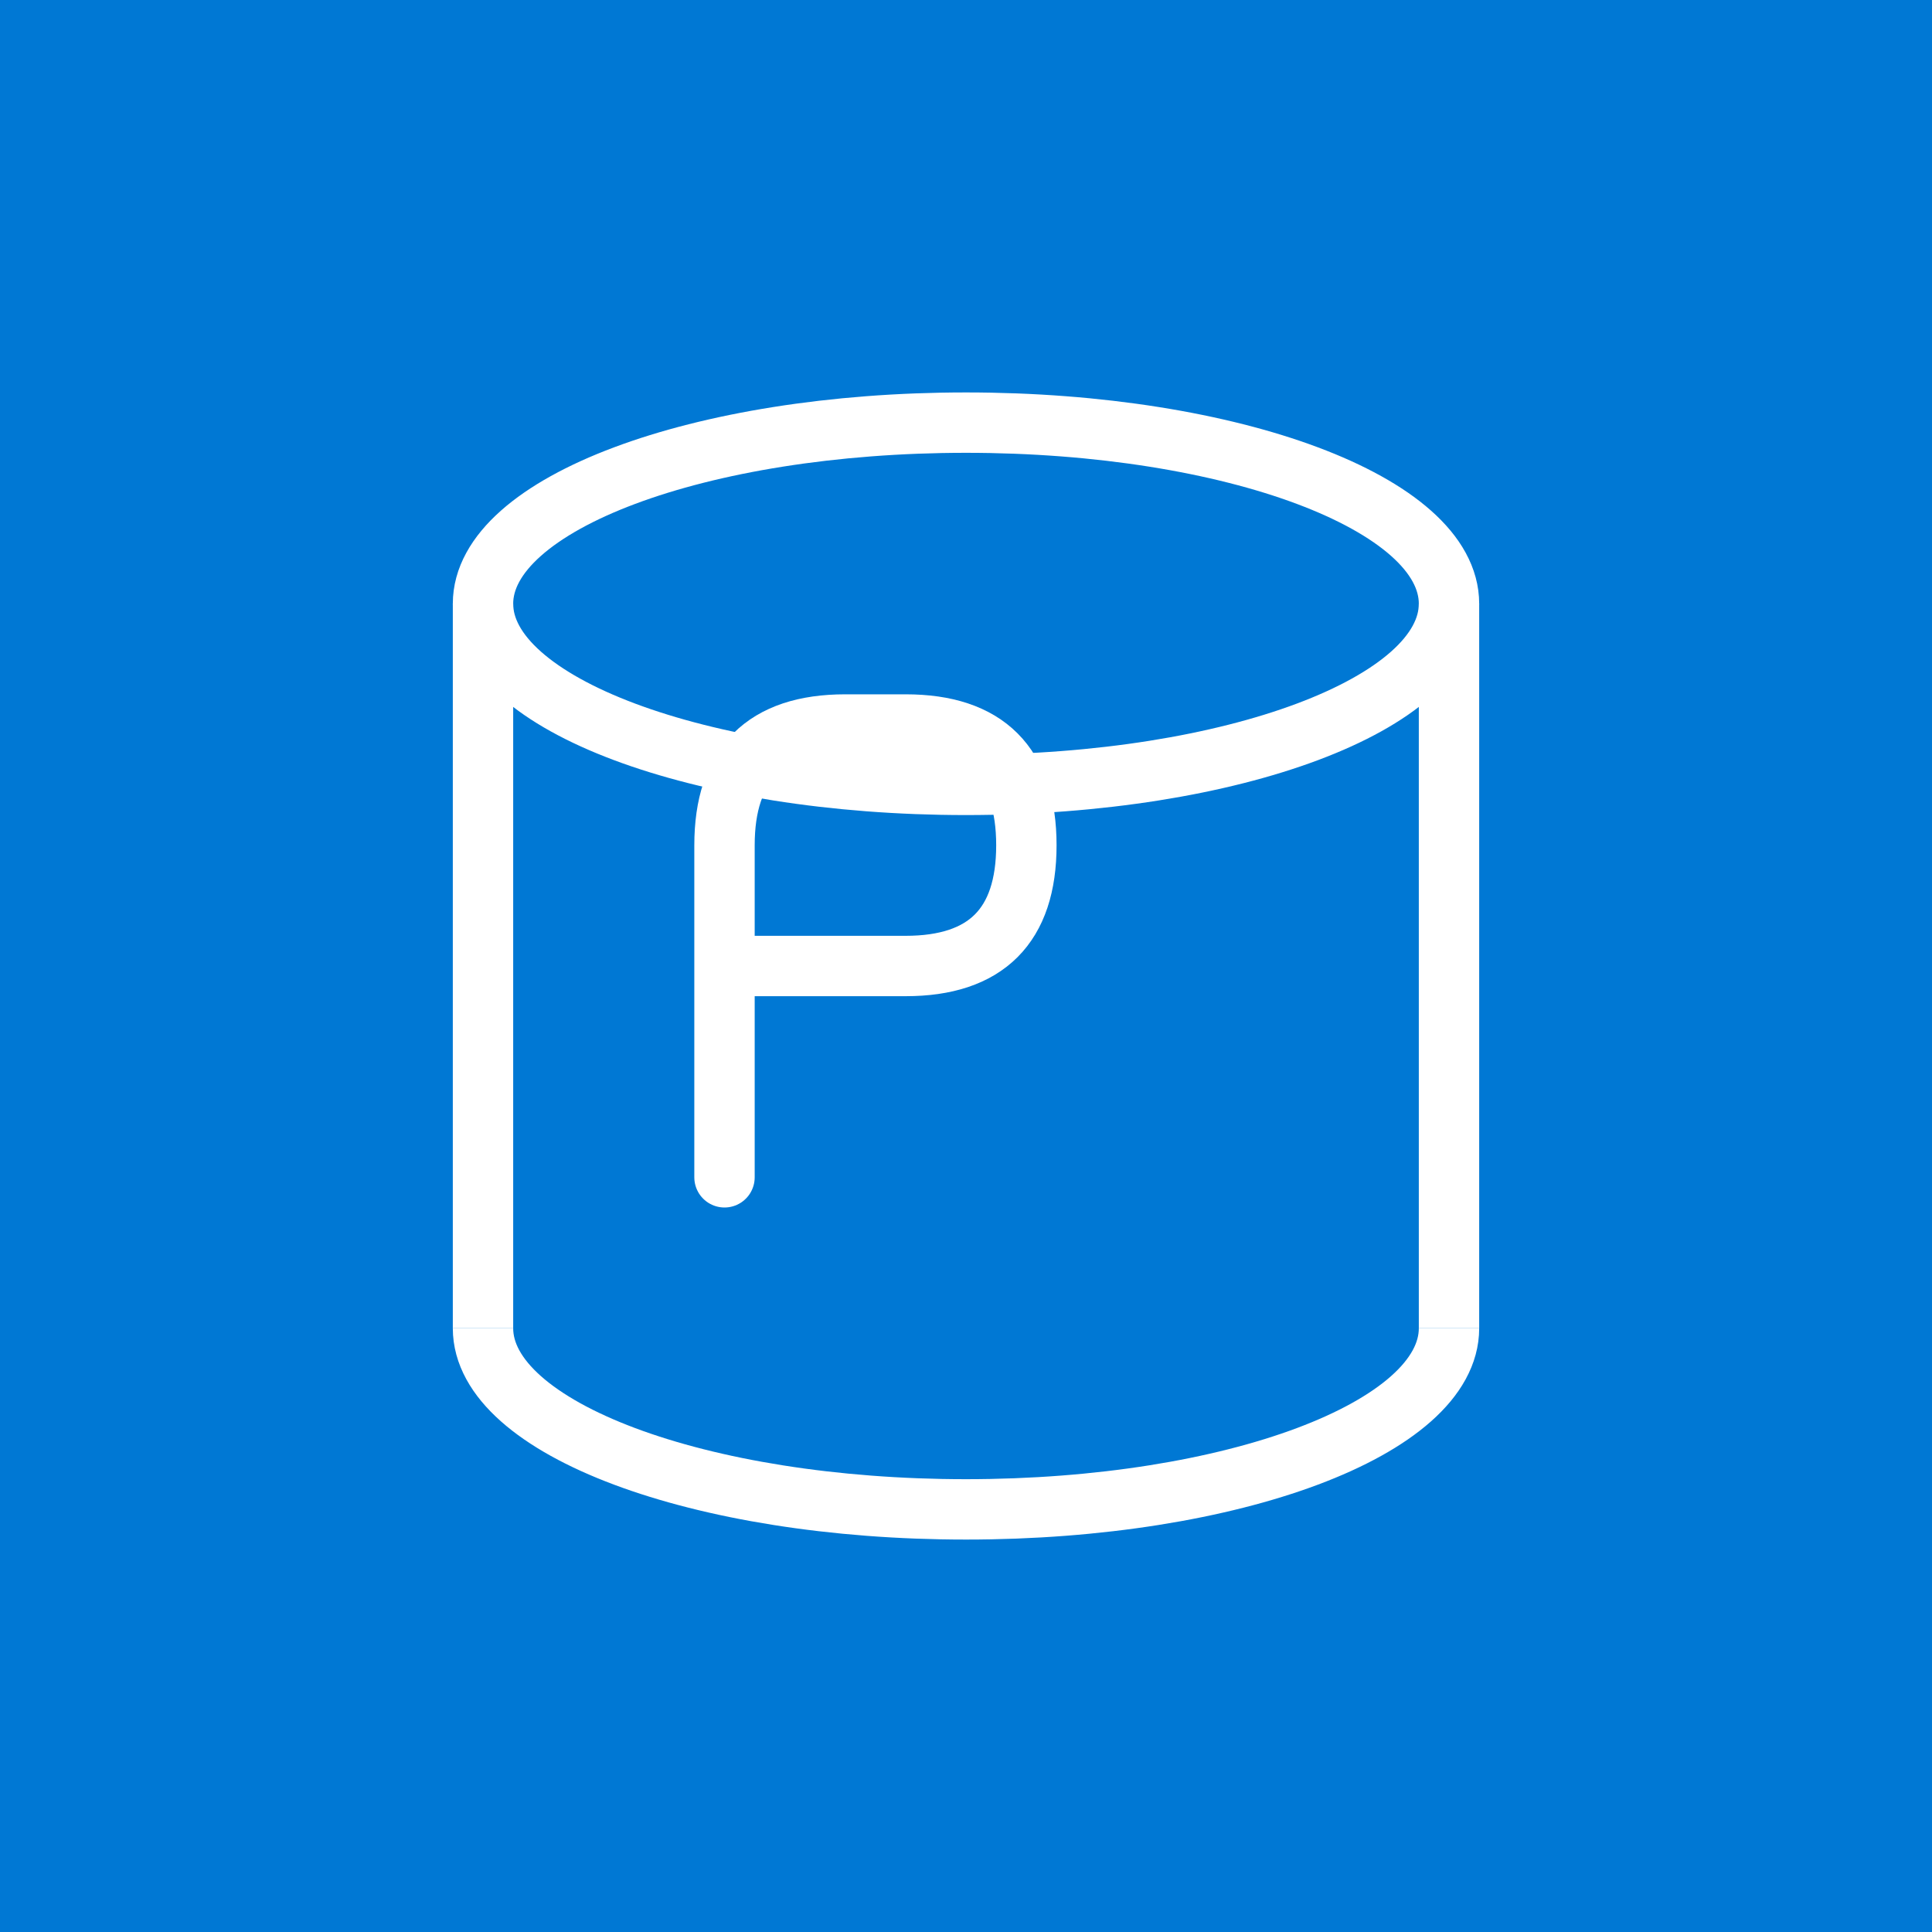
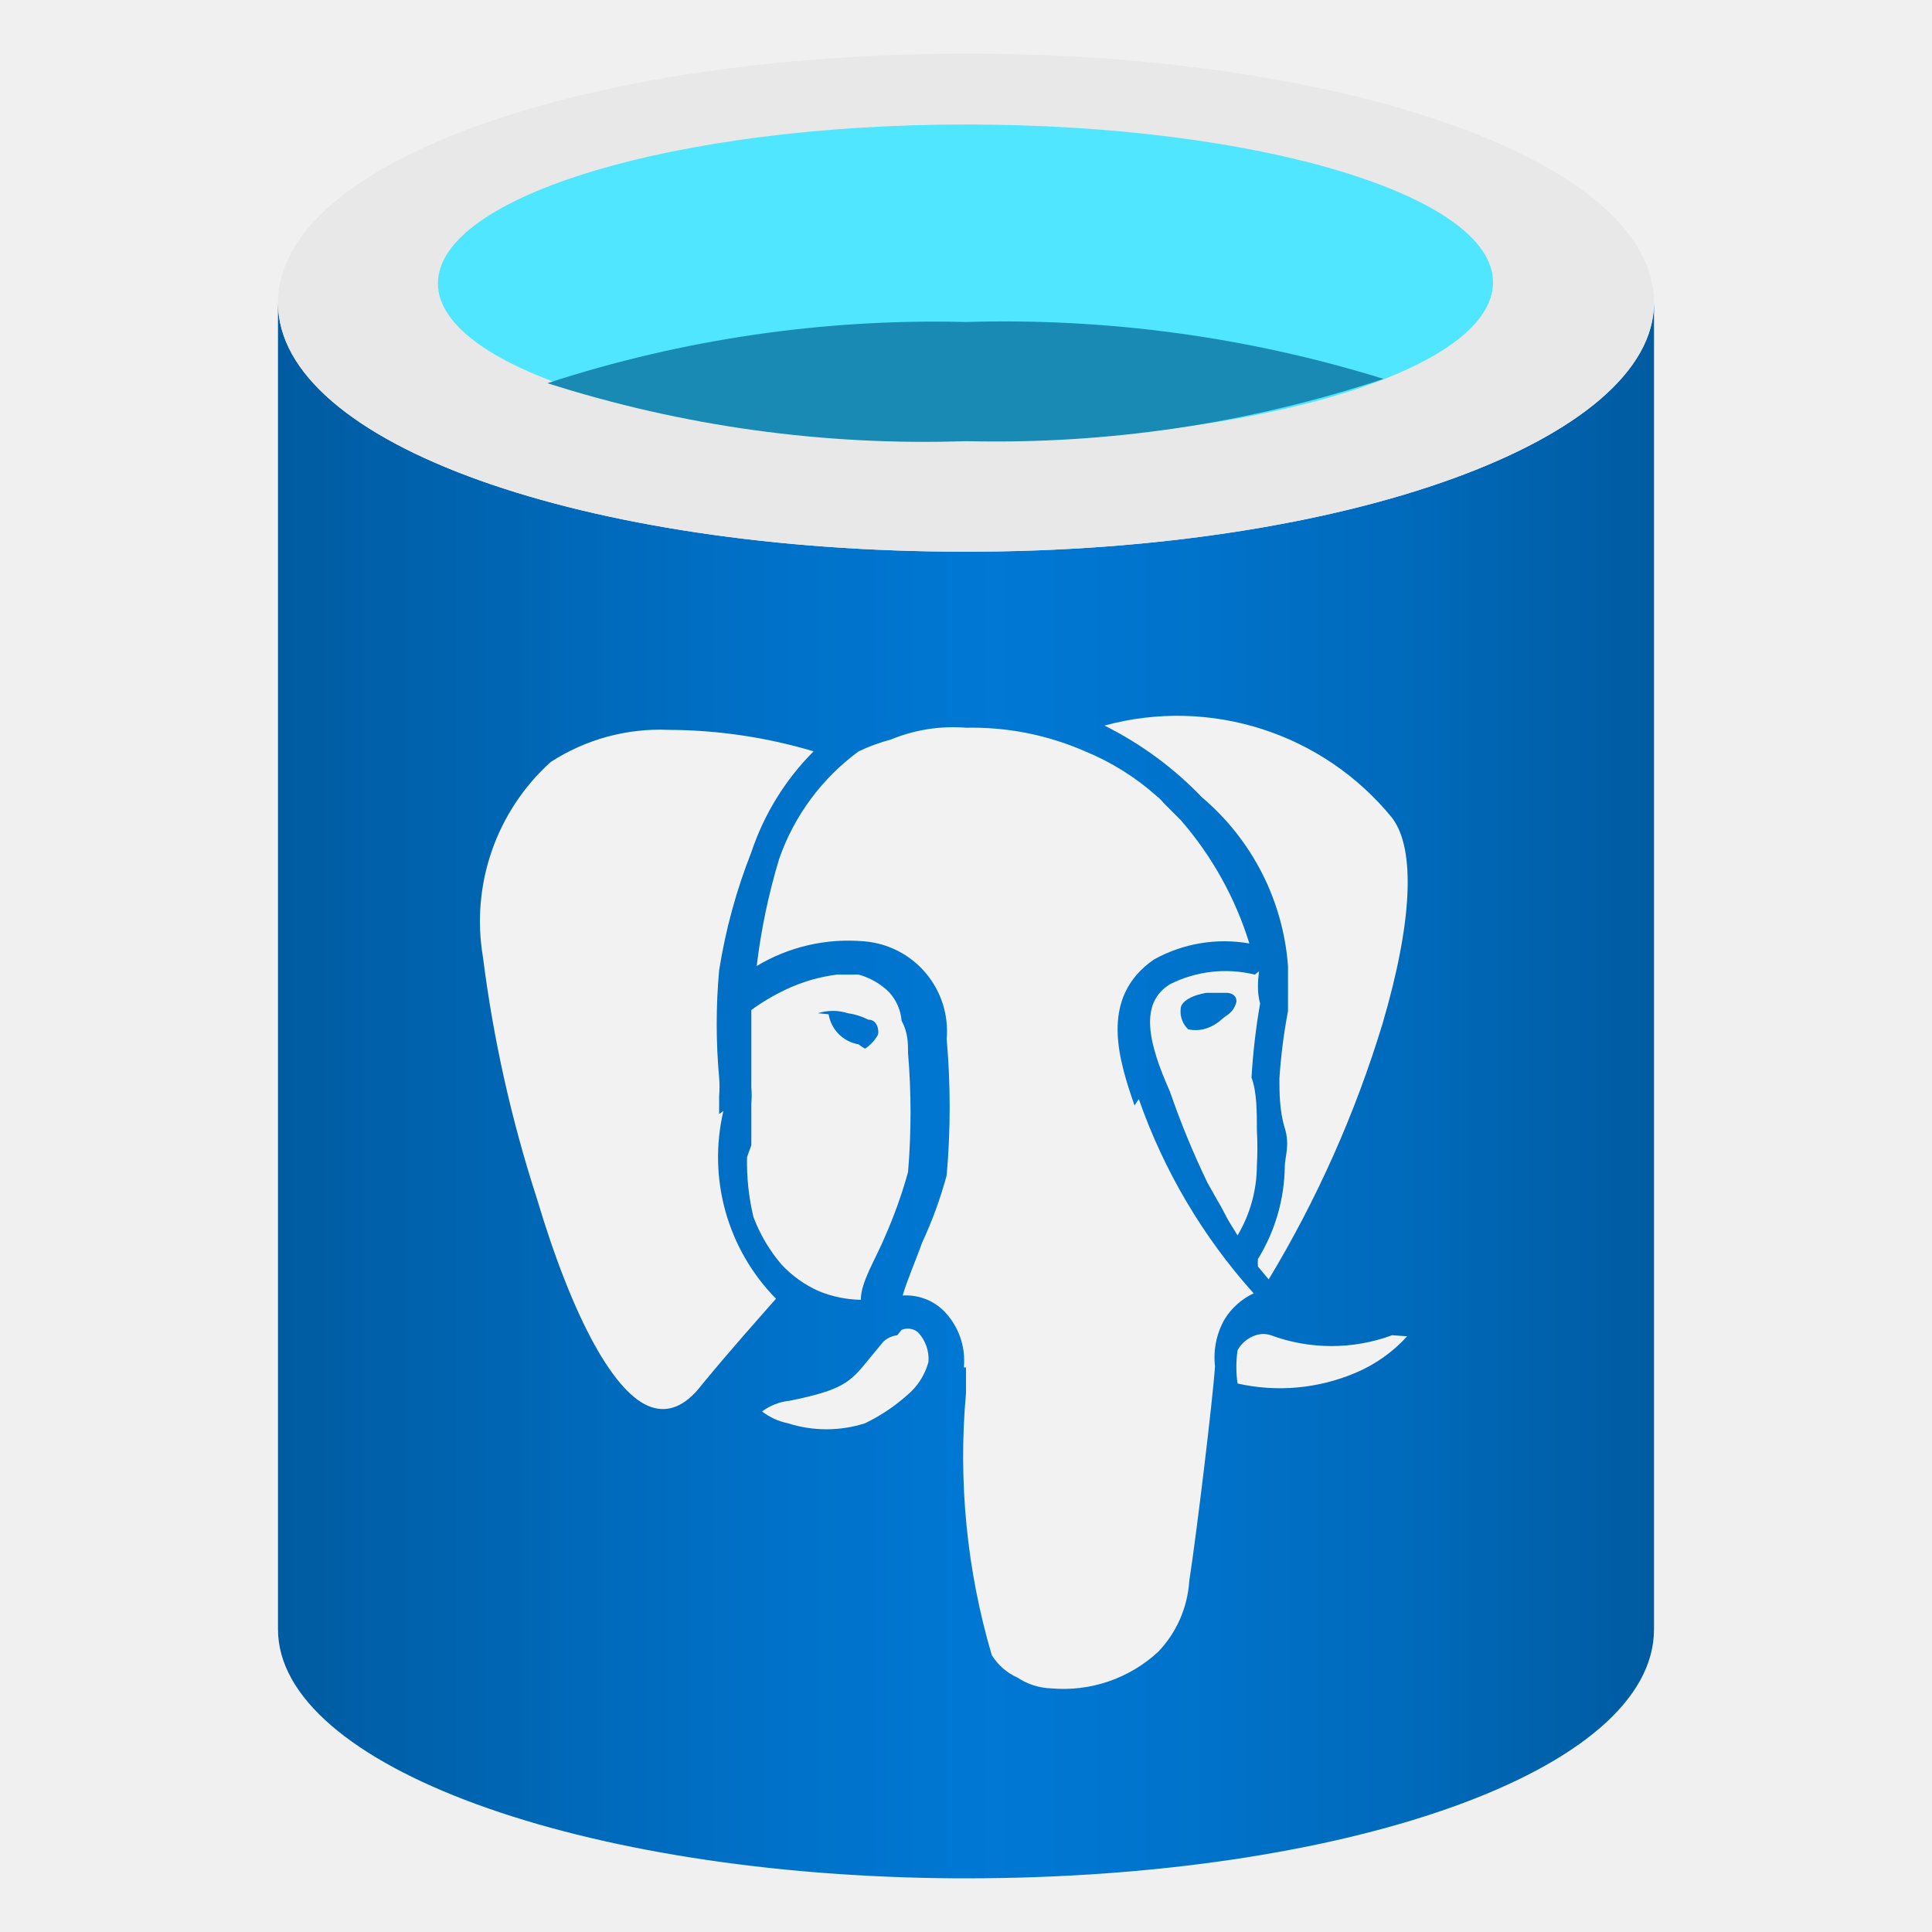
- <svg xmlns="http://www.w3.org/2000/svg" width="64" height="64" viewBox="0 0 64 64">
-   <rect width="64" height="64" fill="#0078D4" />
-   <ellipse cx="32" cy="20" rx="16" ry="6" fill="none" stroke="white" stroke-width="2" />
-   <line x1="16" y1="20" x2="16" y2="44" stroke="white" stroke-width="2" />
-   <line x1="48" y1="20" x2="48" y2="44" stroke="white" stroke-width="2" />
-   <path d="M16,44 A16,6 0 0,0 48,44" fill="none" stroke="white" stroke-width="2" />
-   <path d="M24,28 L24,39 M24,28 Q24,24 28,24 L30,24 Q34,24 34,28 Q34,32 30,32 L24,32" fill="none" stroke="white" stroke-width="2" stroke-linecap="round" stroke-linejoin="round" />
+ <svg xmlns="http://www.w3.org/2000/svg" id="fc890127-728b-4ac0-b5da-86cdfc191e86" width="18" height="18" viewBox="0 0 18 18">
+   <defs>
+     <linearGradient id="a28dee20-4c71-46b5-b957-804c67da725a" x1="2.44" y1="10.67" x2="15.27" y2="10.67" gradientTransform="translate(0.14 -0.5) rotate(-0.01)" gradientUnits="userSpaceOnUse">
+       <stop offset="0" stop-color="#005ba1" />
+       <stop offset="0.07" stop-color="#0060a9" />
+       <stop offset="0.36" stop-color="#0071c8" />
+       <stop offset="0.52" stop-color="#0078d4" />
+       <stop offset="0.64" stop-color="#0074cd" />
+       <stop offset="0.82" stop-color="#006abb" />
+       <stop offset="1" stop-color="#005ba1" />
+     </linearGradient>
+   </defs>
+   <path d="M9,5.14c-3.54,0-6.41-1-6.41-2.32V15.18c0,1.27,2.82,2.3,6.32,2.32H9c3.54,0,6.41-1,6.41-2.32V2.82C15.41,4.1,12.54,5.14,9,5.14Z" fill="url(#a28dee20-4c71-46b5-b957-804c67da725a)" />
+   <path d="M15.41,2.82c0,1.28-2.87,2.32-6.41,2.32s-6.41-1-6.41-2.32S5.46.5,9,.5s6.41,1,6.41,2.32" fill="#e8e8e8" />
+   <path d="M13.91,2.63c0,.82-2.2,1.48-4.91,1.48S4.08,3.45,4.08,2.64,6.28,1.16,9,1.16s4.91.66,4.91,1.47" fill="#50e6ff" />
+   <path d="M9,3a11.65,11.65,0,0,0-3.9.57A11.53,11.53,0,0,0,9,4.11a11.47,11.47,0,0,0,3.89-.58A11.93,11.93,0,0,0,9,3Z" fill="#198ab3" />
+   <path d="M12,9c0,.08,0,.24,0,.42a5.12,5.12,0,0,0-.08.63c0,.12,0,.3.05.46s0,.27,0,.36a1.68,1.68,0,0,1-.25.86.43.43,0,0,0,0,.07l.1.12a10.55,10.55,0,0,0,1.06-2.38h0c.28-.95.31-1.63.09-1.92a2.58,2.58,0,0,0-2.68-.86,3.29,3.29,0,0,1,.91.67A2.28,2.28,0,0,1,12,9Zm-.31.08a1.15,1.15,0,0,0-.79.09c-.29.18-.2.55,0,1a7.77,7.77,0,0,0,.35.85l.09.16h0c.05.08.08.15.11.2l.08.13a1.28,1.28,0,0,0,.18-.65,2.86,2.86,0,0,0,0-.33c0-.17,0-.36-.05-.49a6.1,6.1,0,0,1,.08-.69C11.71,9.24,11.72,9.13,11.73,9.05Zm-.3.41a.4.4,0,0,1-.18.1h0a.33.33,0,0,1-.14,0A.23.23,0,0,1,11,9.4h0c0-.07.11-.13.24-.15h.19s.09,0,.09.08A.2.2,0,0,1,11.43,9.46Zm-4.69.89c0-.07,0-.13,0-.17a1,1,0,0,0,0-.17,5.55,5.55,0,0,1,0-1A5.22,5.22,0,0,1,7,7.94,2.41,2.41,0,0,1,7.58,7,4.78,4.78,0,0,0,6.23,6.8a1.87,1.87,0,0,0-1.1.3A2,2,0,0,0,4.5,8.92,12.27,12.27,0,0,0,5,11.16c.34,1.14.73,1.84,1.07,1.95h0c.15.05.31,0,.47-.21.28-.34.54-.63.69-.8A1.88,1.88,0,0,1,6.74,10.35Zm.26.4a2.18,2.18,0,0,0,.06.56,1.5,1.5,0,0,0,.26.44,1.07,1.07,0,0,0,.35.25,1.09,1.09,0,0,0,.39.08c0-.17.14-.38.23-.6a4.35,4.35,0,0,0,.21-.59,6.61,6.61,0,0,0,0-1.11c0-.09,0-.19-.06-.3a.45.45,0,0,0-.12-.27l0,0A.66.66,0,0,0,8,9.08H7.8a1.56,1.56,0,0,0-.48.14A2,2,0,0,0,7,9.41v.11c0,.2,0,.41,0,.61v0a.86.86,0,0,1,0,.15l0,.39H7Zm.66-1.34,0,0a.46.46,0,0,1,.28,0,.6.6,0,0,1,.19.06c.09,0,.1.11.09.14h0a.37.37,0,0,1-.12.13A.3.3,0,0,1,8,9.73h0a.34.34,0,0,1-.28-.28Zm.74,3a.23.23,0,0,0-.13.06l-.14.17c-.17.21-.24.28-.73.38a.52.52,0,0,0-.26.1.58.58,0,0,0,.24.11,1.18,1.18,0,0,0,.72,0A1.7,1.7,0,0,0,8.45,13a.61.61,0,0,0,.2-.31.36.36,0,0,0-.1-.28A.15.15,0,0,0,8.4,12.39Zm4.61,0a1.63,1.63,0,0,1-1.13,0,.22.22,0,0,0-.14,0,.3.3,0,0,0-.17.14,1.09,1.09,0,0,0,0,.31,1.8,1.8,0,0,0,1.1-.1,1.36,1.36,0,0,0,.48-.34Zm-2.4-2.14c-.14-.41-.34-1,.18-1.36a1.35,1.35,0,0,1,.89-.15A3.18,3.18,0,0,0,11,7.64l-.1-.1-.06-.06h0a.34.34,0,0,0-.06-.06l0,0,0,0A2.34,2.34,0,0,0,10.11,7,2.63,2.63,0,0,0,9,6.78a1.52,1.52,0,0,0-.7.11A1.77,1.77,0,0,0,8,7a2.1,2.1,0,0,0-.74,1,5.84,5.84,0,0,0-.21,1,1.66,1.66,0,0,1,1-.23.84.84,0,0,1,.77.91,7.26,7.26,0,0,1,0,1.27,3.87,3.87,0,0,1-.23.63c-.06.17-.14.35-.18.49a.5.5,0,0,1,.38.14.66.66,0,0,1,.19.53H9c0,.08,0,.16,0,.24a6.55,6.55,0,0,0,.24,2.44.54.54,0,0,0,.24.21.6.6,0,0,0,.31.1,1.3,1.3,0,0,0,1-.34,1.05,1.05,0,0,0,.29-.66c.07-.45.22-1.7.24-2h0a.72.72,0,0,1,.09-.44.63.63,0,0,1,.27-.24A5.36,5.36,0,0,1,10.61,10.24Z" fill="#f2f2f2" />
</svg>
